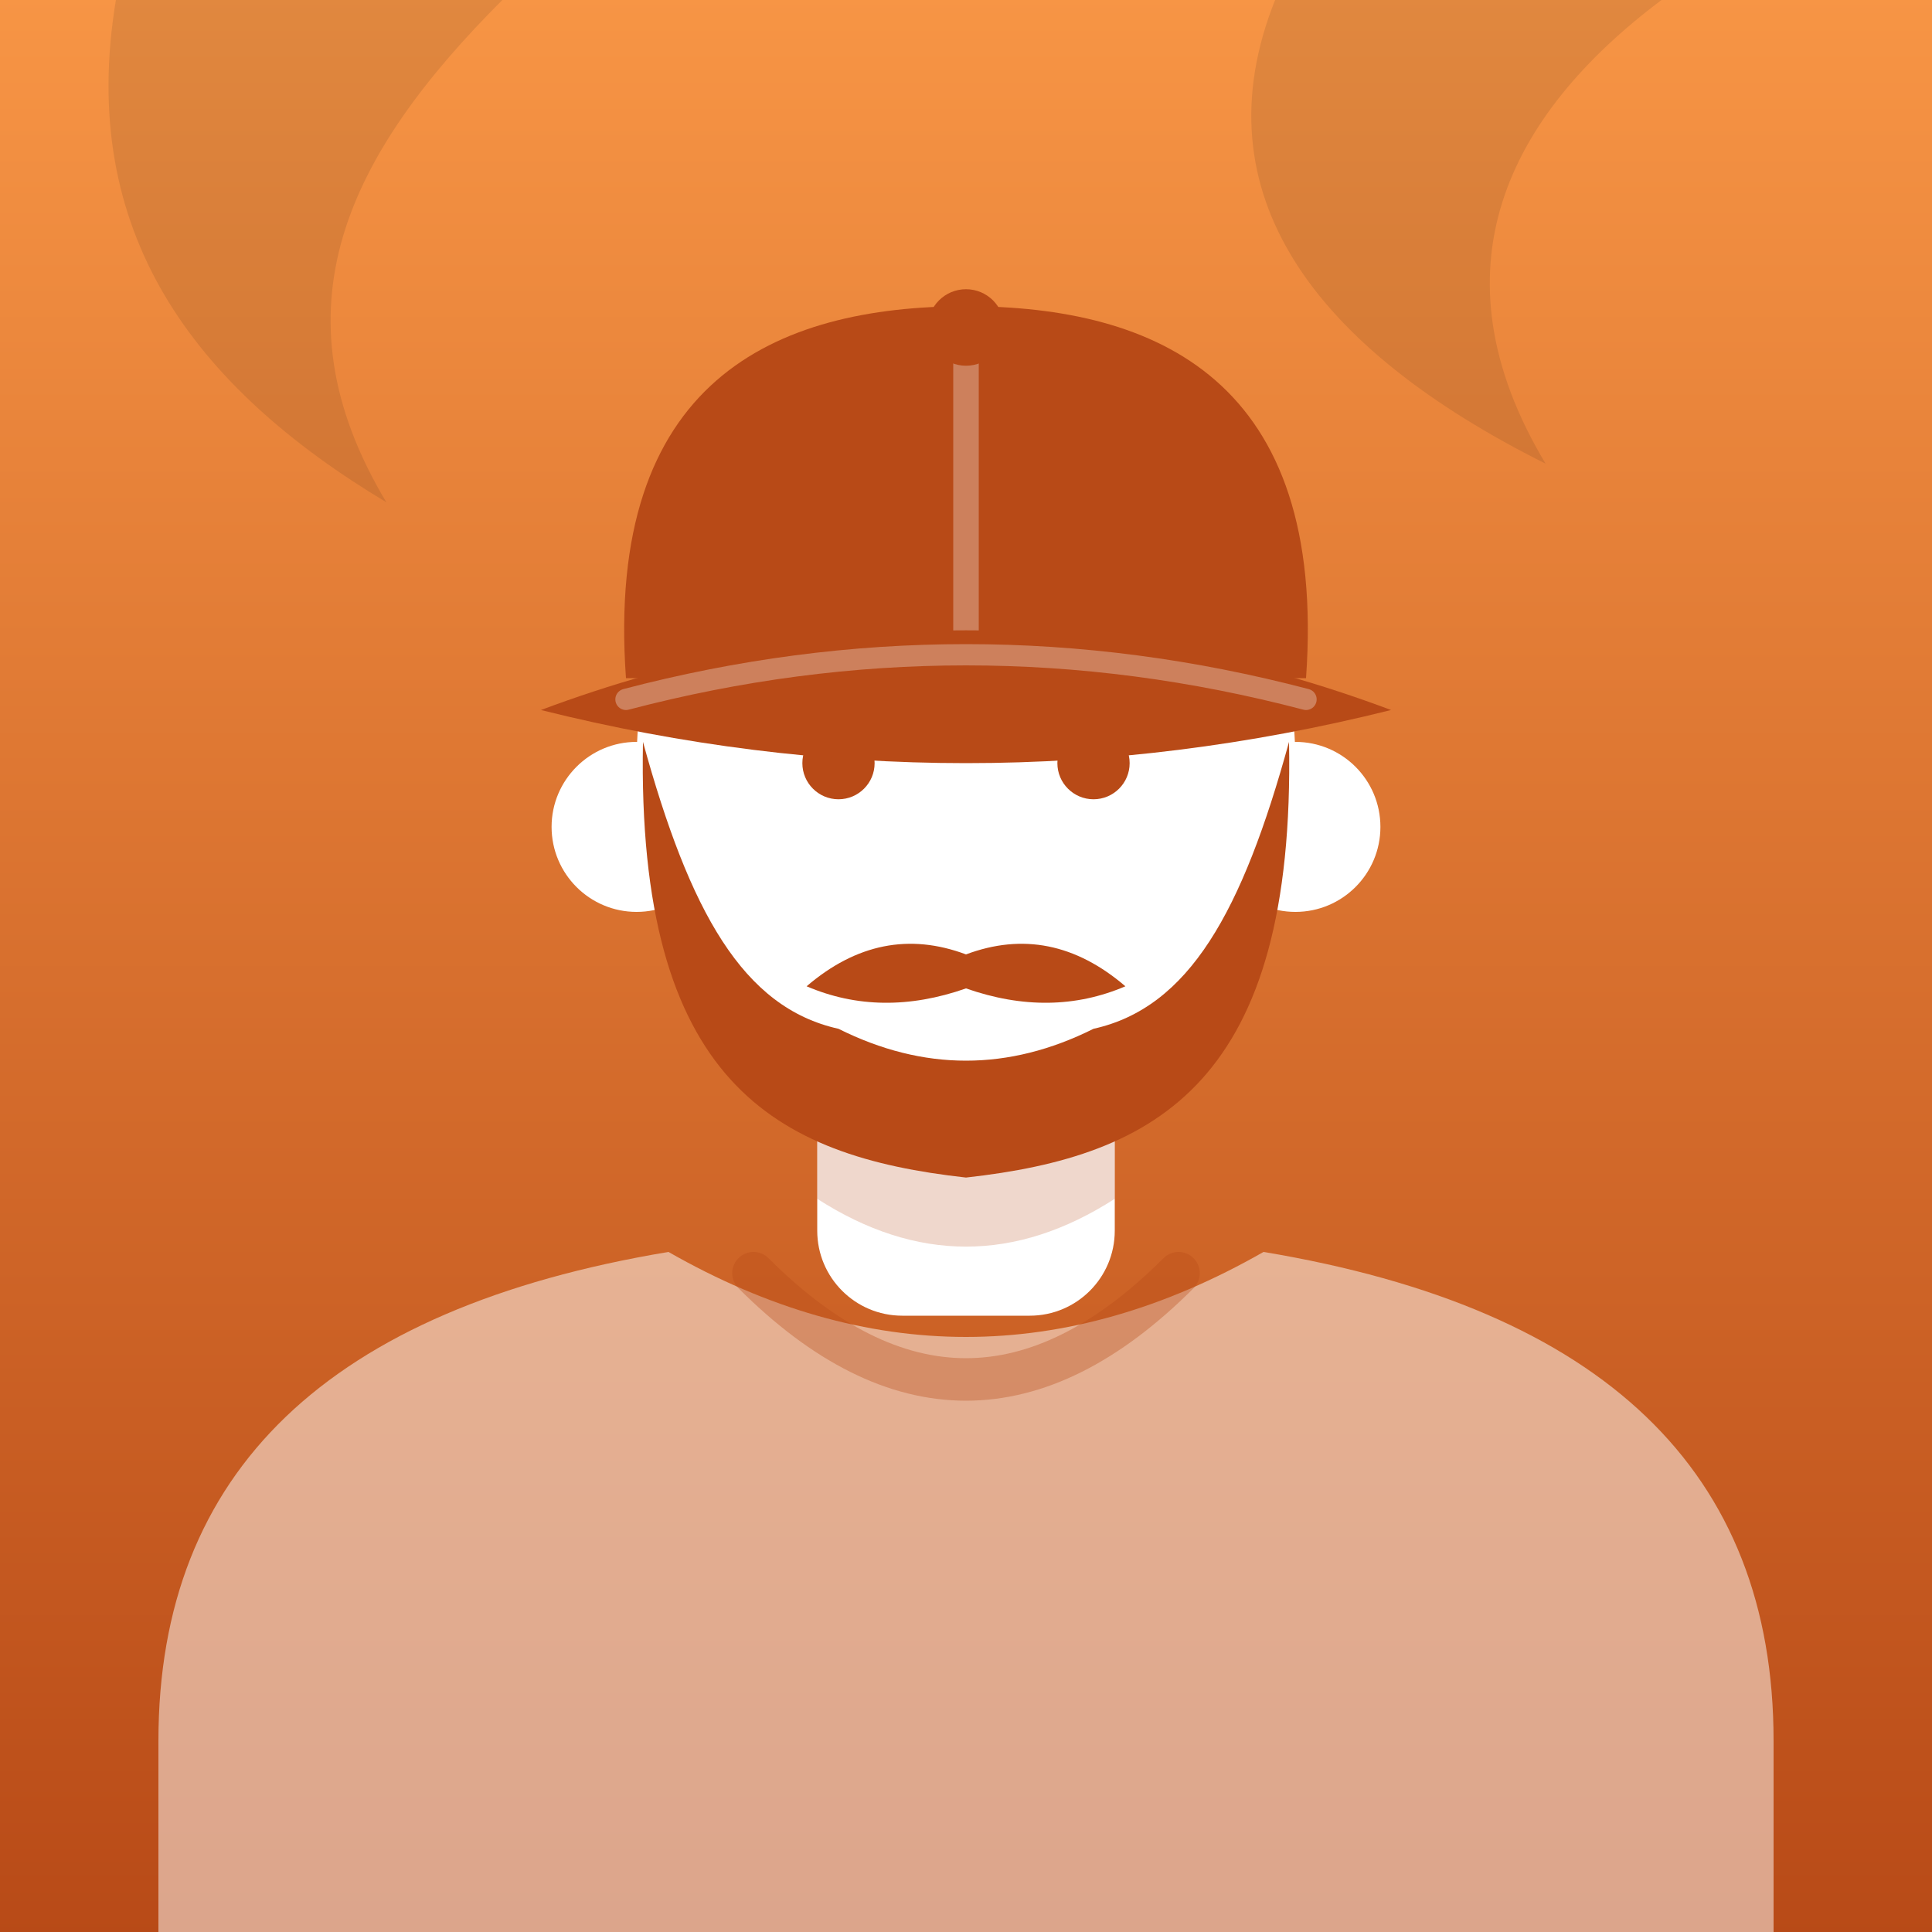
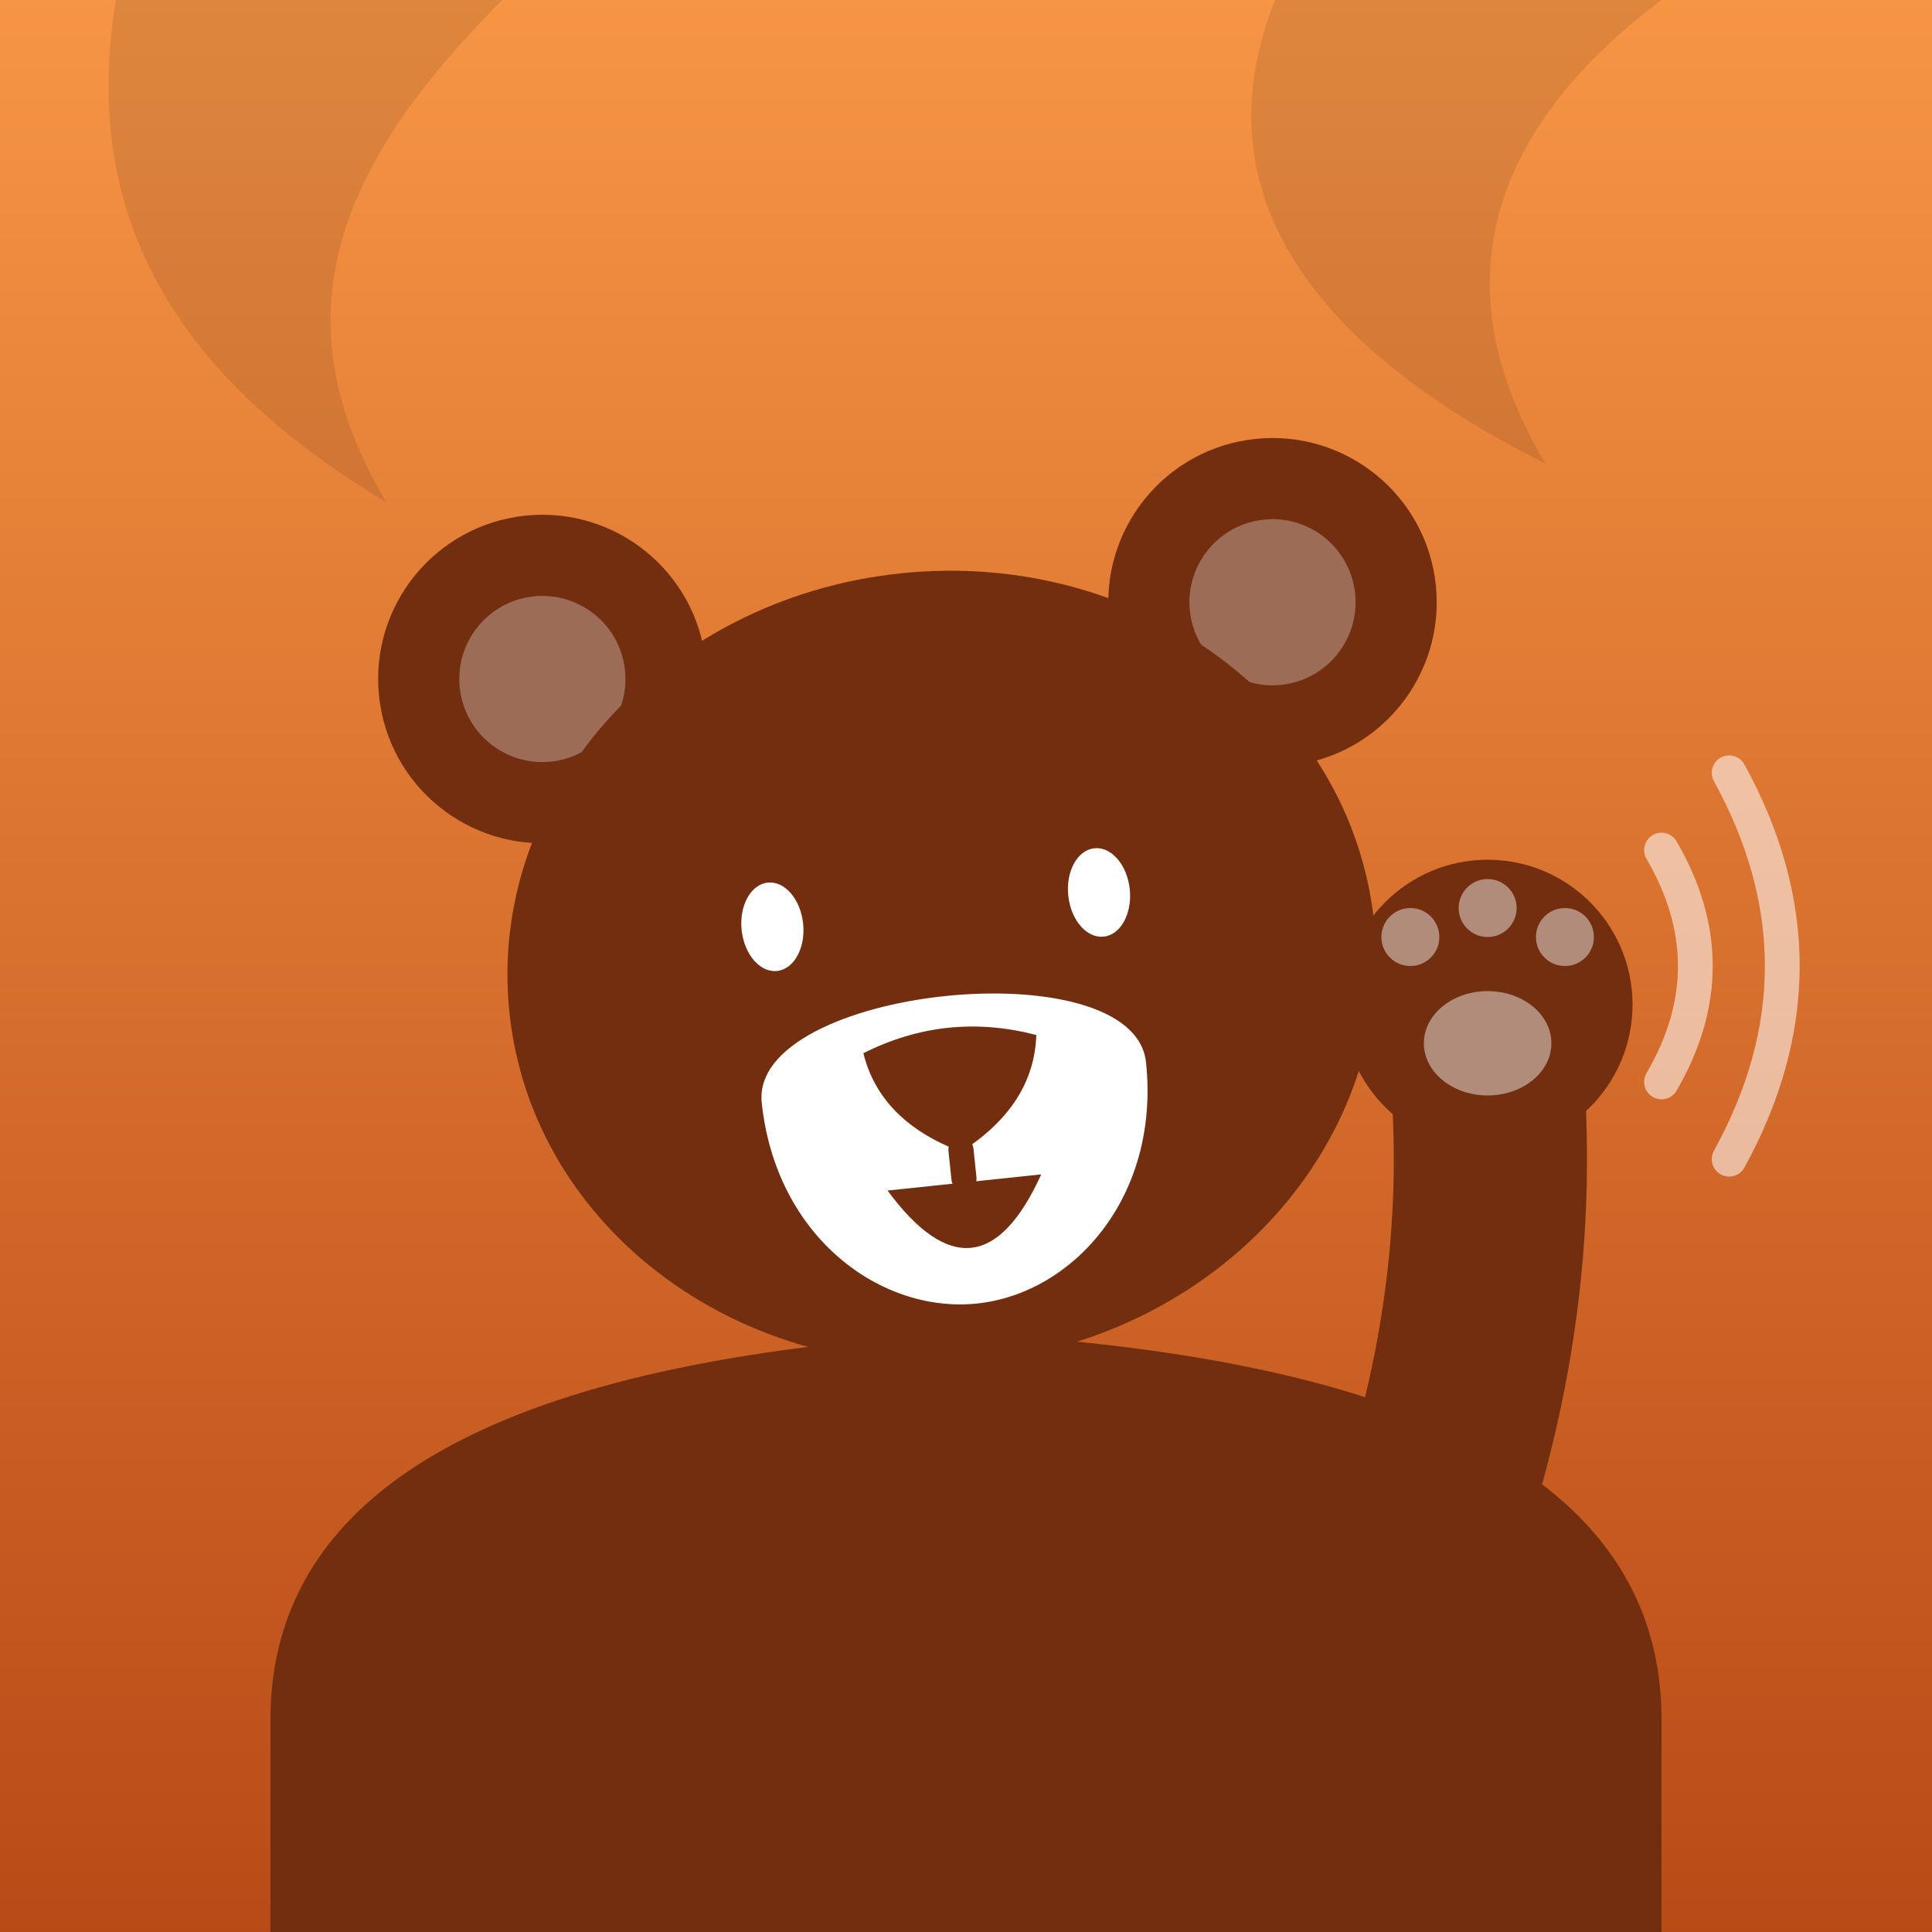
<svg xmlns="http://www.w3.org/2000/svg" width="512" height="512" viewBox="0 0 100 100">
  <defs>
    <linearGradient id="av-laranja-bg" x1="0" y1="0" x2="0" y2="1">
      <stop offset="0" stop-color="#F79545" />
      <stop offset="1" stop-color="#B84A17" />
    </linearGradient>
    <clipPath id="av-laranja-card">
      <rect width="100" height="100" />
    </clipPath>
  </defs>
  <g clip-path="url(#av-laranja-card)">
    <rect width="100" height="100" fill="url(#av-laranja-bg)" />
-     <path d="M6 0 C4 12 10 20 20 26 C14 16 18 8 26 0 Z M66 0 C62 10 68 18 80 24 C74 14 78 6 86 0 Z" fill="#000" fill-opacity=".09" />
-     <g transform="translate(50 100) scale(1.1) translate(-50 -100)">
-       <path d="M12 100 V91 Q12 72 36 68 Q50 76 64 68 Q88 72 88 91 V100 Z" fill="#FFFFFF" fill-opacity=".5" />
-       <path d="M40 69 Q50 79 60 69" fill="none" stroke="#B84A17" stroke-width="2" stroke-opacity=".35" stroke-linecap="round" stroke-linejoin="round" />
-       <rect x="43" y="56" width="14" height="15" rx="4" fill="#FFFFFF" />
-       <path d="M43 60 Q50 67 57 60 V65.5 Q50 70 43 65.5 Z" fill="#B84A17" fill-opacity=".22" />
-       <circle cx="34.5" cy="48" r="4" fill="#FFFFFF" />
-       <circle cx="65.5" cy="48" r="4" fill="#FFFFFF" />
-       <ellipse cx="50" cy="45" rx="15.5" ry="18" fill="#FFFFFF" />
-       <circle cx="44" cy="45" r="1.7" fill="#B84A17" />
-       <circle cx="56" cy="45" r="1.7" fill="#B84A17" />
-       <path d="M34.8 44 C34.5 60 41 63.5 50 64.5 C59 63.5 65.5 60 65.2 44 C63 52 60.5 56.5 56 57.5 Q50 60.5 44 57.5 C39.5 56.5 37 52 34.8 44 Z" fill="#B84A17" fill-opacity="1" />
-       <path d="M42.5 55.5 Q46 52.5 50 54 Q54 52.5 57.5 55.5 Q54 57 50 55.6 Q46 57 42.5 55.5 Z" fill="#B84A17" fill-opacity="1" />
-       <path d="M34 41 C33 27 41 23.5 50 23.5 C59 23.5 67 27 66 41 Z" fill="#B84A17" />
-       <path d="M50 24 V40" fill="none" stroke="#FFFFFF" stroke-width="1.2" stroke-opacity=".3" stroke-linecap="round" stroke-linejoin="round" />
-       <circle cx="50" cy="24.5" r="1.8" fill="#B84A17" />
-       <path d="M30 42.5 Q50 35 70 42.5 Q50 47.5 30 42.5 Z" fill="#B84A17" />
-       <path d="M34 42 Q50 37.8 66 42" fill="none" stroke="#FFFFFF" stroke-width="1" stroke-opacity=".3" stroke-linecap="round" stroke-linejoin="round" />
+     <path d="M6 0 C4 12 10 20 20 26 C14 16 18 8 26 0 Z M66 0 C62 10 68 18 80 24 C74 14 78 6 86 0 Z" fill="#000" fill-opacity=".1" />
+     <path d="M14 100 V89 Q14 71 50 69 Q86 71 86 89 V100 Z" fill="#722E0E" />
+     <path d="M72 84 Q78 70 77 56" fill="none" stroke="#722E0E" stroke-width="10" stroke-linecap="round" stroke-linejoin="round" />
+     <circle cx="77" cy="52" r="7.5" fill="#722E0E" />
+     <ellipse cx="77" cy="54" rx="3.3" ry="2.7" fill="#FFFFFF" fill-opacity=".45" />
+     <circle cx="73" cy="48.5" r="1.5" fill="#FFFFFF" fill-opacity=".45" />
+     <circle cx="77" cy="47" r="1.5" fill="#FFFFFF" fill-opacity=".45" />
+     <circle cx="81" cy="48.5" r="1.5" fill="#FFFFFF" fill-opacity=".45" />
+     <path d="M86 44 Q89.5 50 86 56 M89.5 40 Q95 50 89.5 60" fill="none" stroke="#FFFFFF" stroke-width="1.8" stroke-opacity=".55" stroke-linecap="round" stroke-linejoin="round" />
+     <g transform="rotate(-6 50 62)">
+       <circle cx="31.0" cy="33" r="8.5" fill="#722E0E" />
+       <circle cx="69.0" cy="33" r="8.5" fill="#722E0E" />
+       <circle cx="31.0" cy="33" r="4.3" fill="#FFFFFF" fill-opacity=".3" />
+       <circle cx="69.0" cy="33" r="4.3" fill="#FFFFFF" fill-opacity=".3" />
+       <ellipse cx="50" cy="50" rx="22.5" ry="20.5" fill="#722E0E" />
+       <ellipse cx="41.5" cy="47" rx="1.6" ry="2.3" fill="#FFFFFF" />
+       <ellipse cx="58.5" cy="47" rx="1.6" ry="2.3" fill="#FFFFFF" />
+       <path d="M40 56 C40 50 60 50 60 56 C60 63 55 67.5 50 67.5 C45 67.5 40 63 40 56 Z" fill="#FFFFFF" />
+       <path d="M45.5 54 Q50 52.3 54.5 54 Q54 57.6 50 59.6 Q46 57.6 45.5 54 Z" fill="#722E0E" />
+       <path d="M50 59.5 V61" fill="none" stroke="#722E0E" stroke-width="1.3" stroke-linecap="round" stroke-linejoin="round" />
+       <path d="M46 61.2 Q50 68 54 61.2 Z" fill="#722E0E" />
    </g>
  </g>
</svg>
